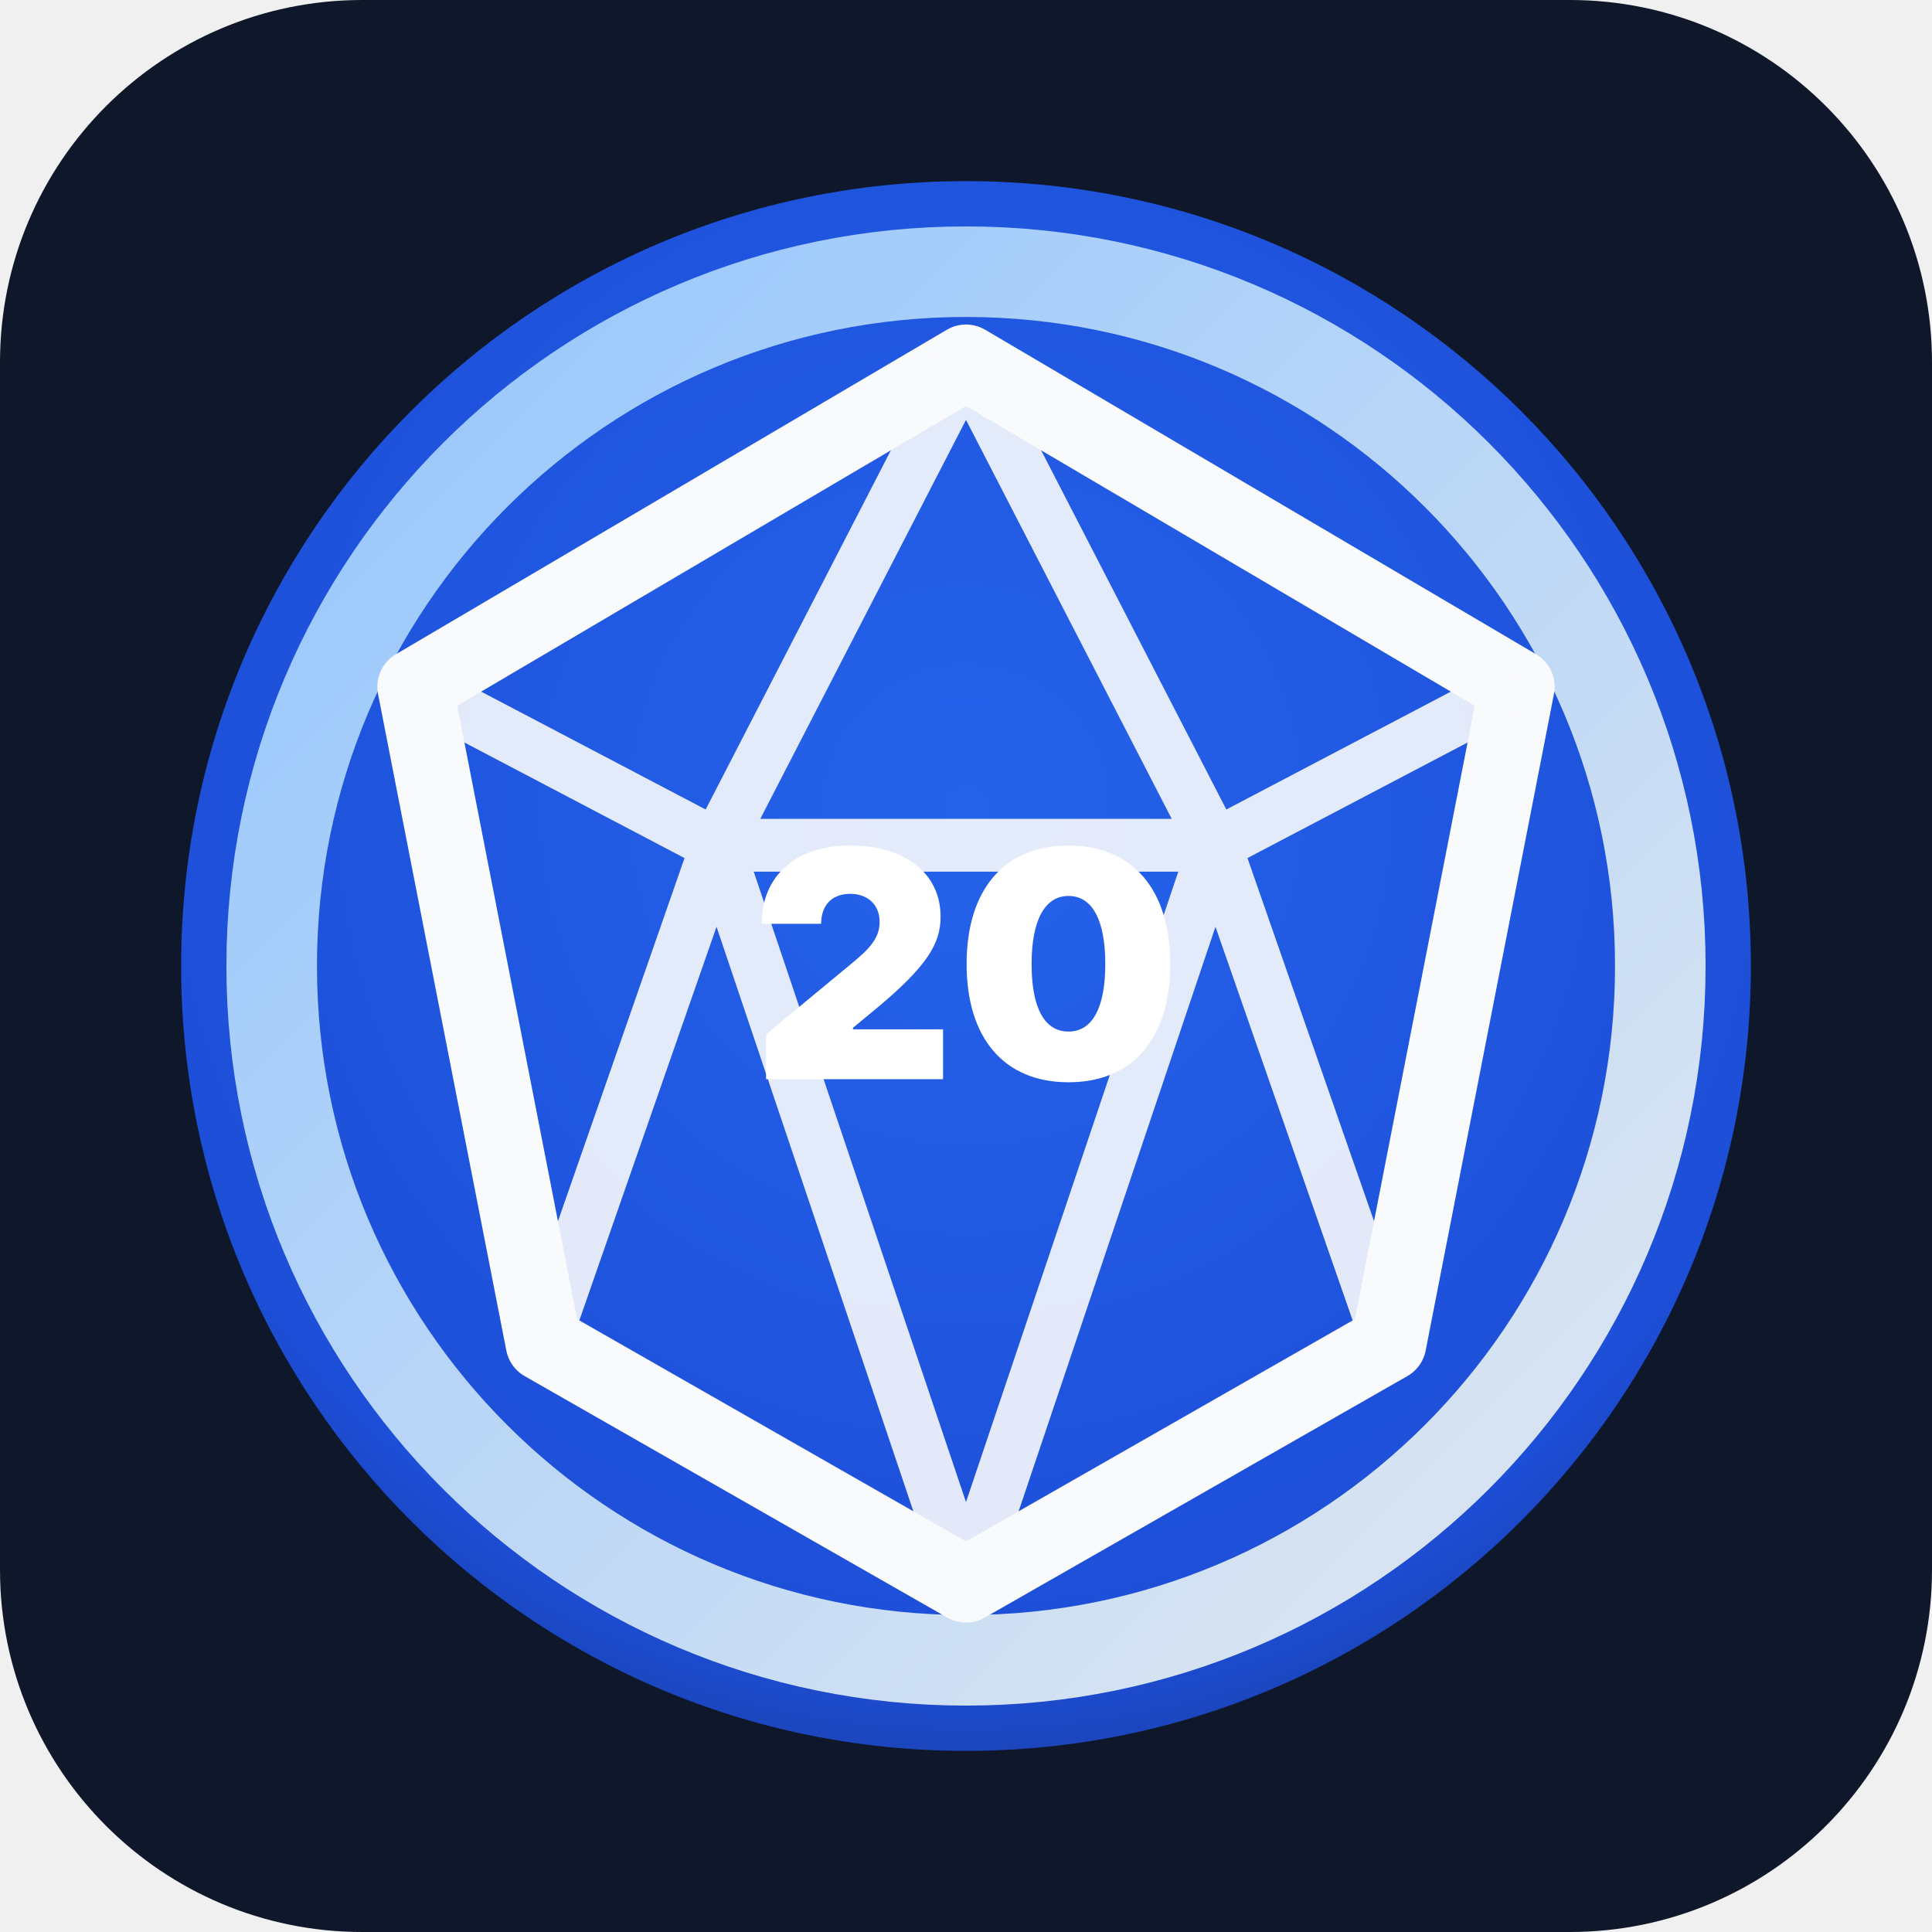
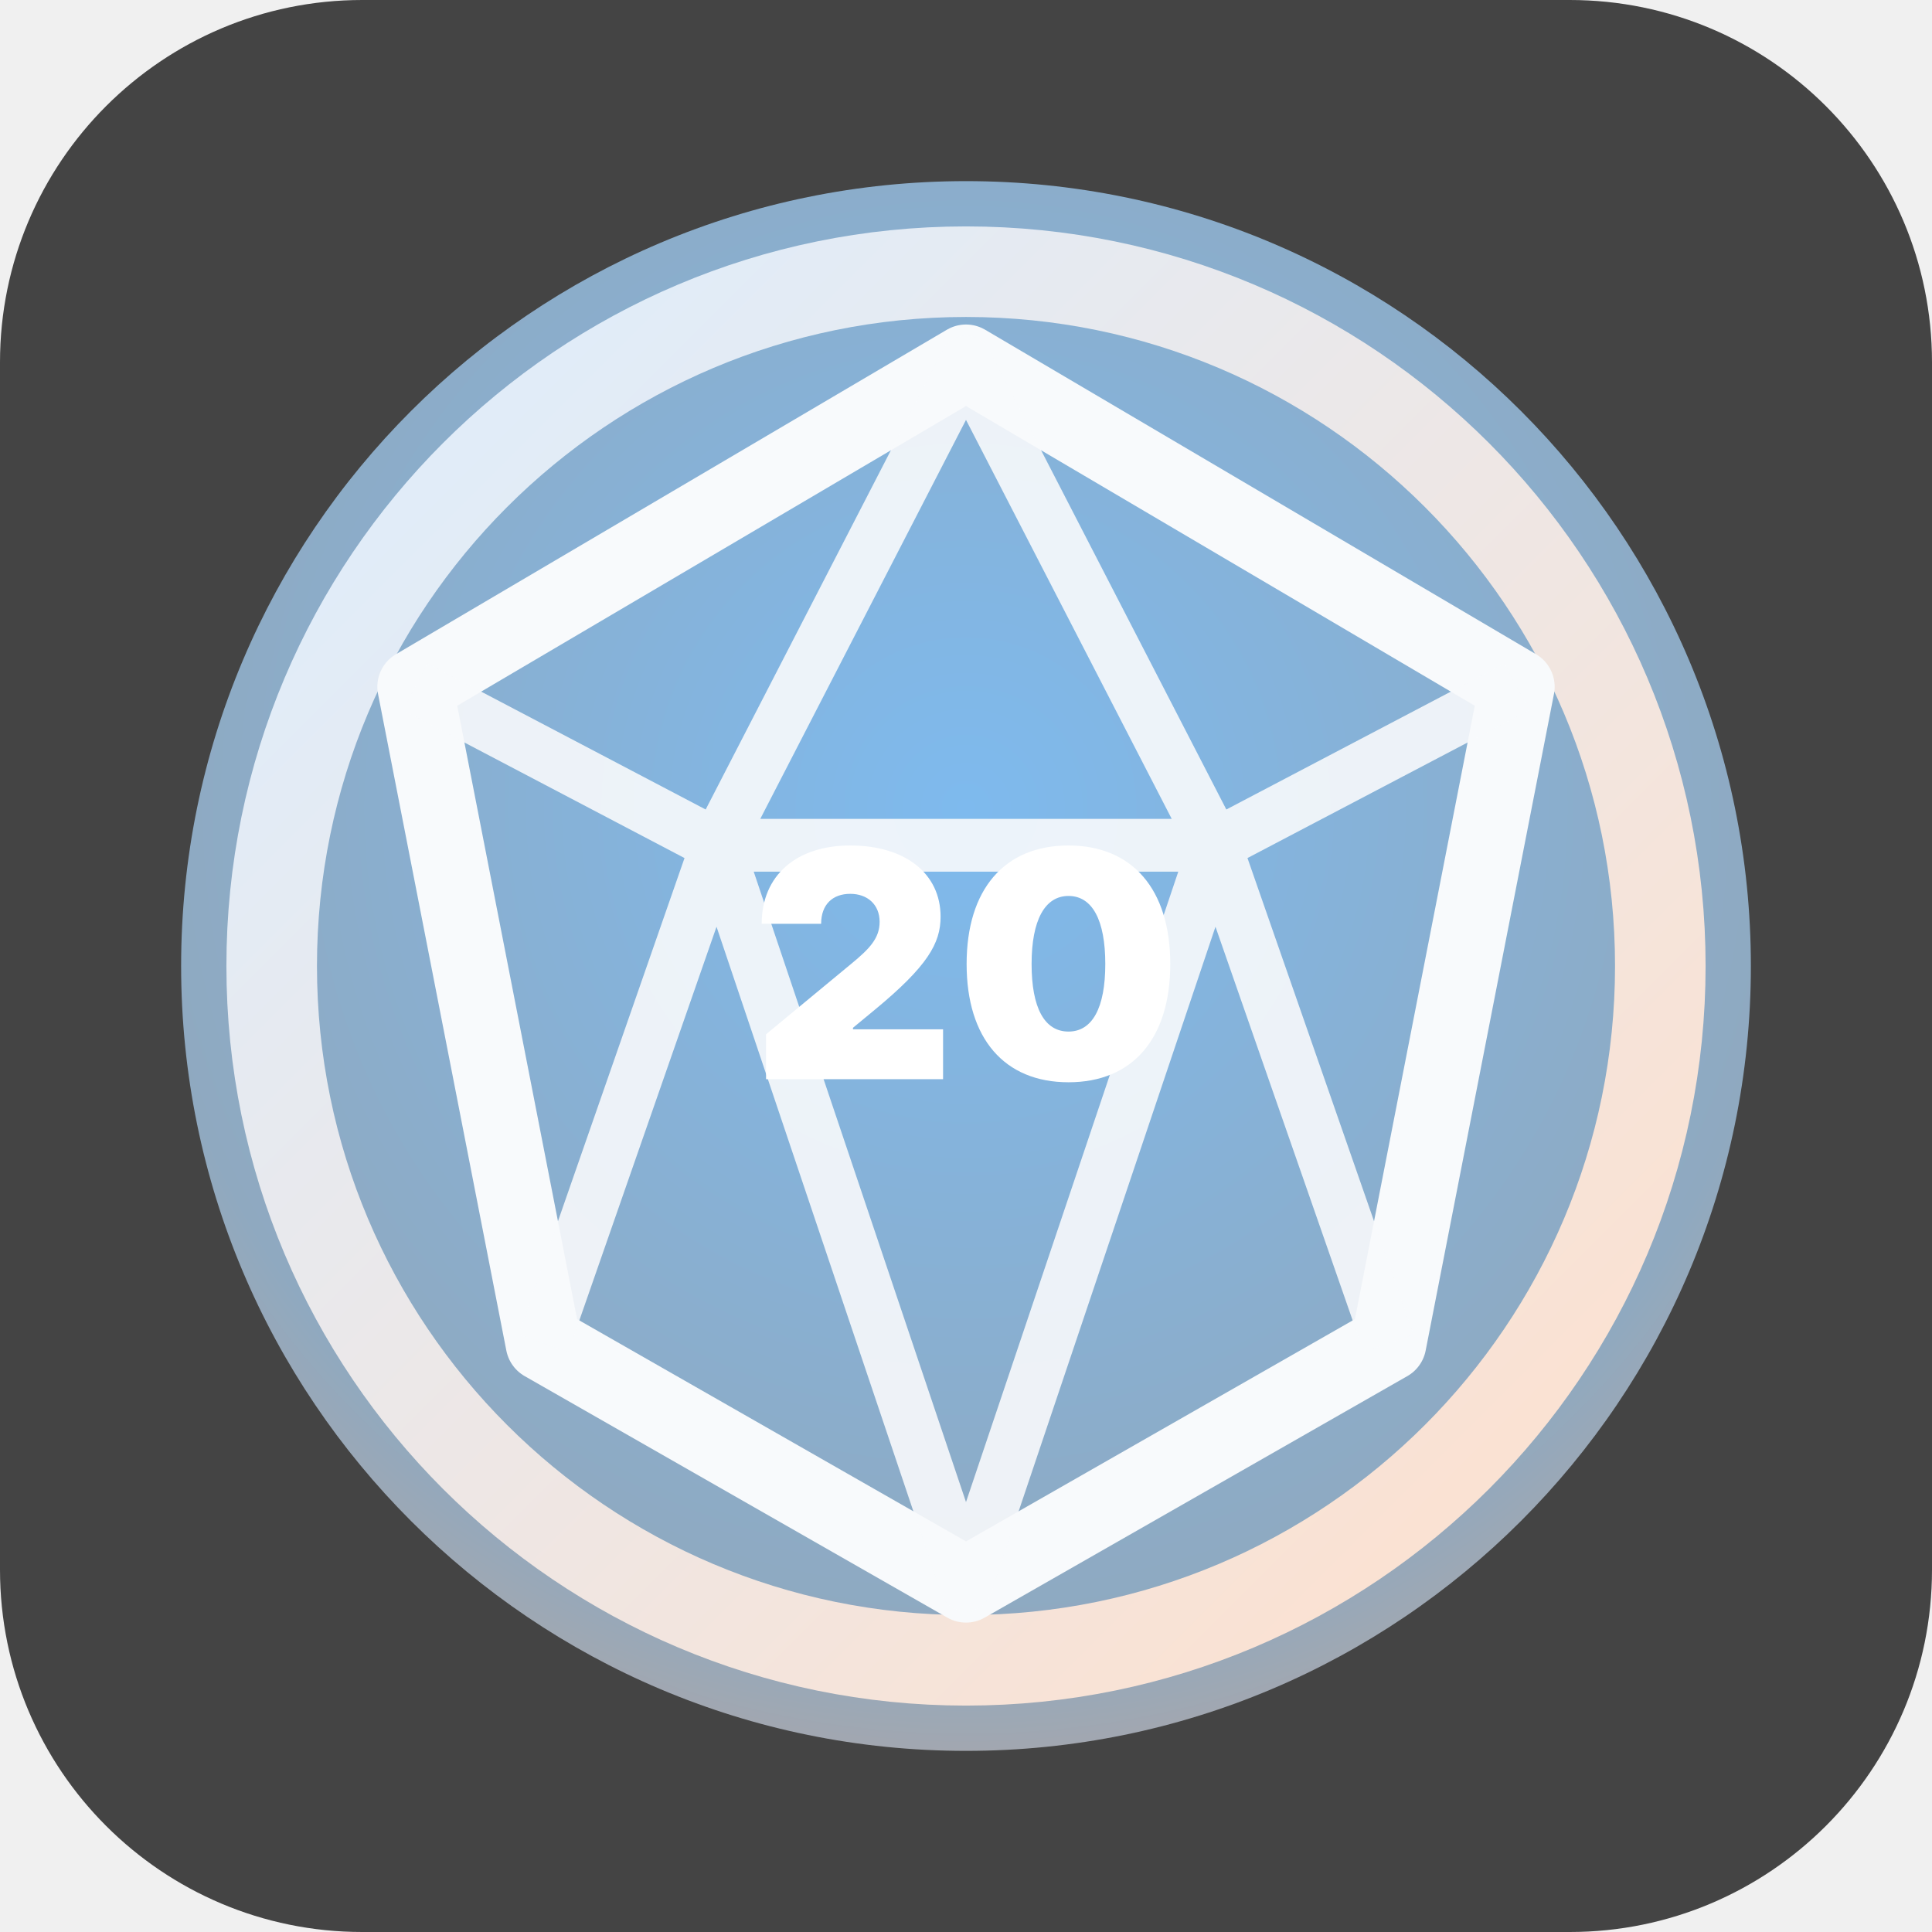
<svg xmlns="http://www.w3.org/2000/svg" width="256" height="256" viewBox="0 0 256 256" role="img" aria-label="RPG Criador de Fichas icon">
  <defs>
    <radialGradient id="bg" cx="50%" cy="40%" r="90%">
-       <stop offset="0%" stop-color="#2563eb" />
-       <stop offset="60%" stop-color="#1d4ed8" />
-       <stop offset="100%" stop-color="#0f172a" />
+       <stop offset="0%" stop-color="#7EBAEE" />
+       <stop offset="58%" stop-color="#8FA9C0" />
+       <stop offset="100%" stop-color="#F0A06F" />
    </radialGradient>
    <linearGradient id="stroke" x1="0%" y1="0%" x2="100%" y2="100%">
-       <stop offset="0%" stop-color="#93c5fd" />
-       <stop offset="100%" stop-color="#e2e8f0" />
+       <stop offset="0%" stop-color="#DCEEFF" />
+       <stop offset="100%" stop-color="#FFE0CC" />
    </linearGradient>
  </defs>
-   <rect width="256" height="256" rx="48" fill="#0f172a" />
+   <rect width="256" height="256" rx="48" fill="#444444" />
  <circle cx="128" cy="128" r="104" fill="url(#bg)" />
  <circle cx="128" cy="128" r="92" fill="none" stroke="url(#stroke)" stroke-width="12" />
  <g fill="none" stroke="#f8fafc" stroke-linejoin="round">
    <path d="M128 48 201 91 184 178 128 210 72 178 55 91Z" stroke-width="10" />
    <path d="M128 48 95 112 128 210 161 112ZM55 91 95 112 72 178M201 91 161 112 184 178M95 112H161" stroke-width="7" opacity=".9" />
  </g>
  <text x="128" y="143" text-anchor="middle" font-family="Inter, system-ui, sans-serif" font-weight="900" font-size="42" fill="#ffffff">20</text>
</svg>
